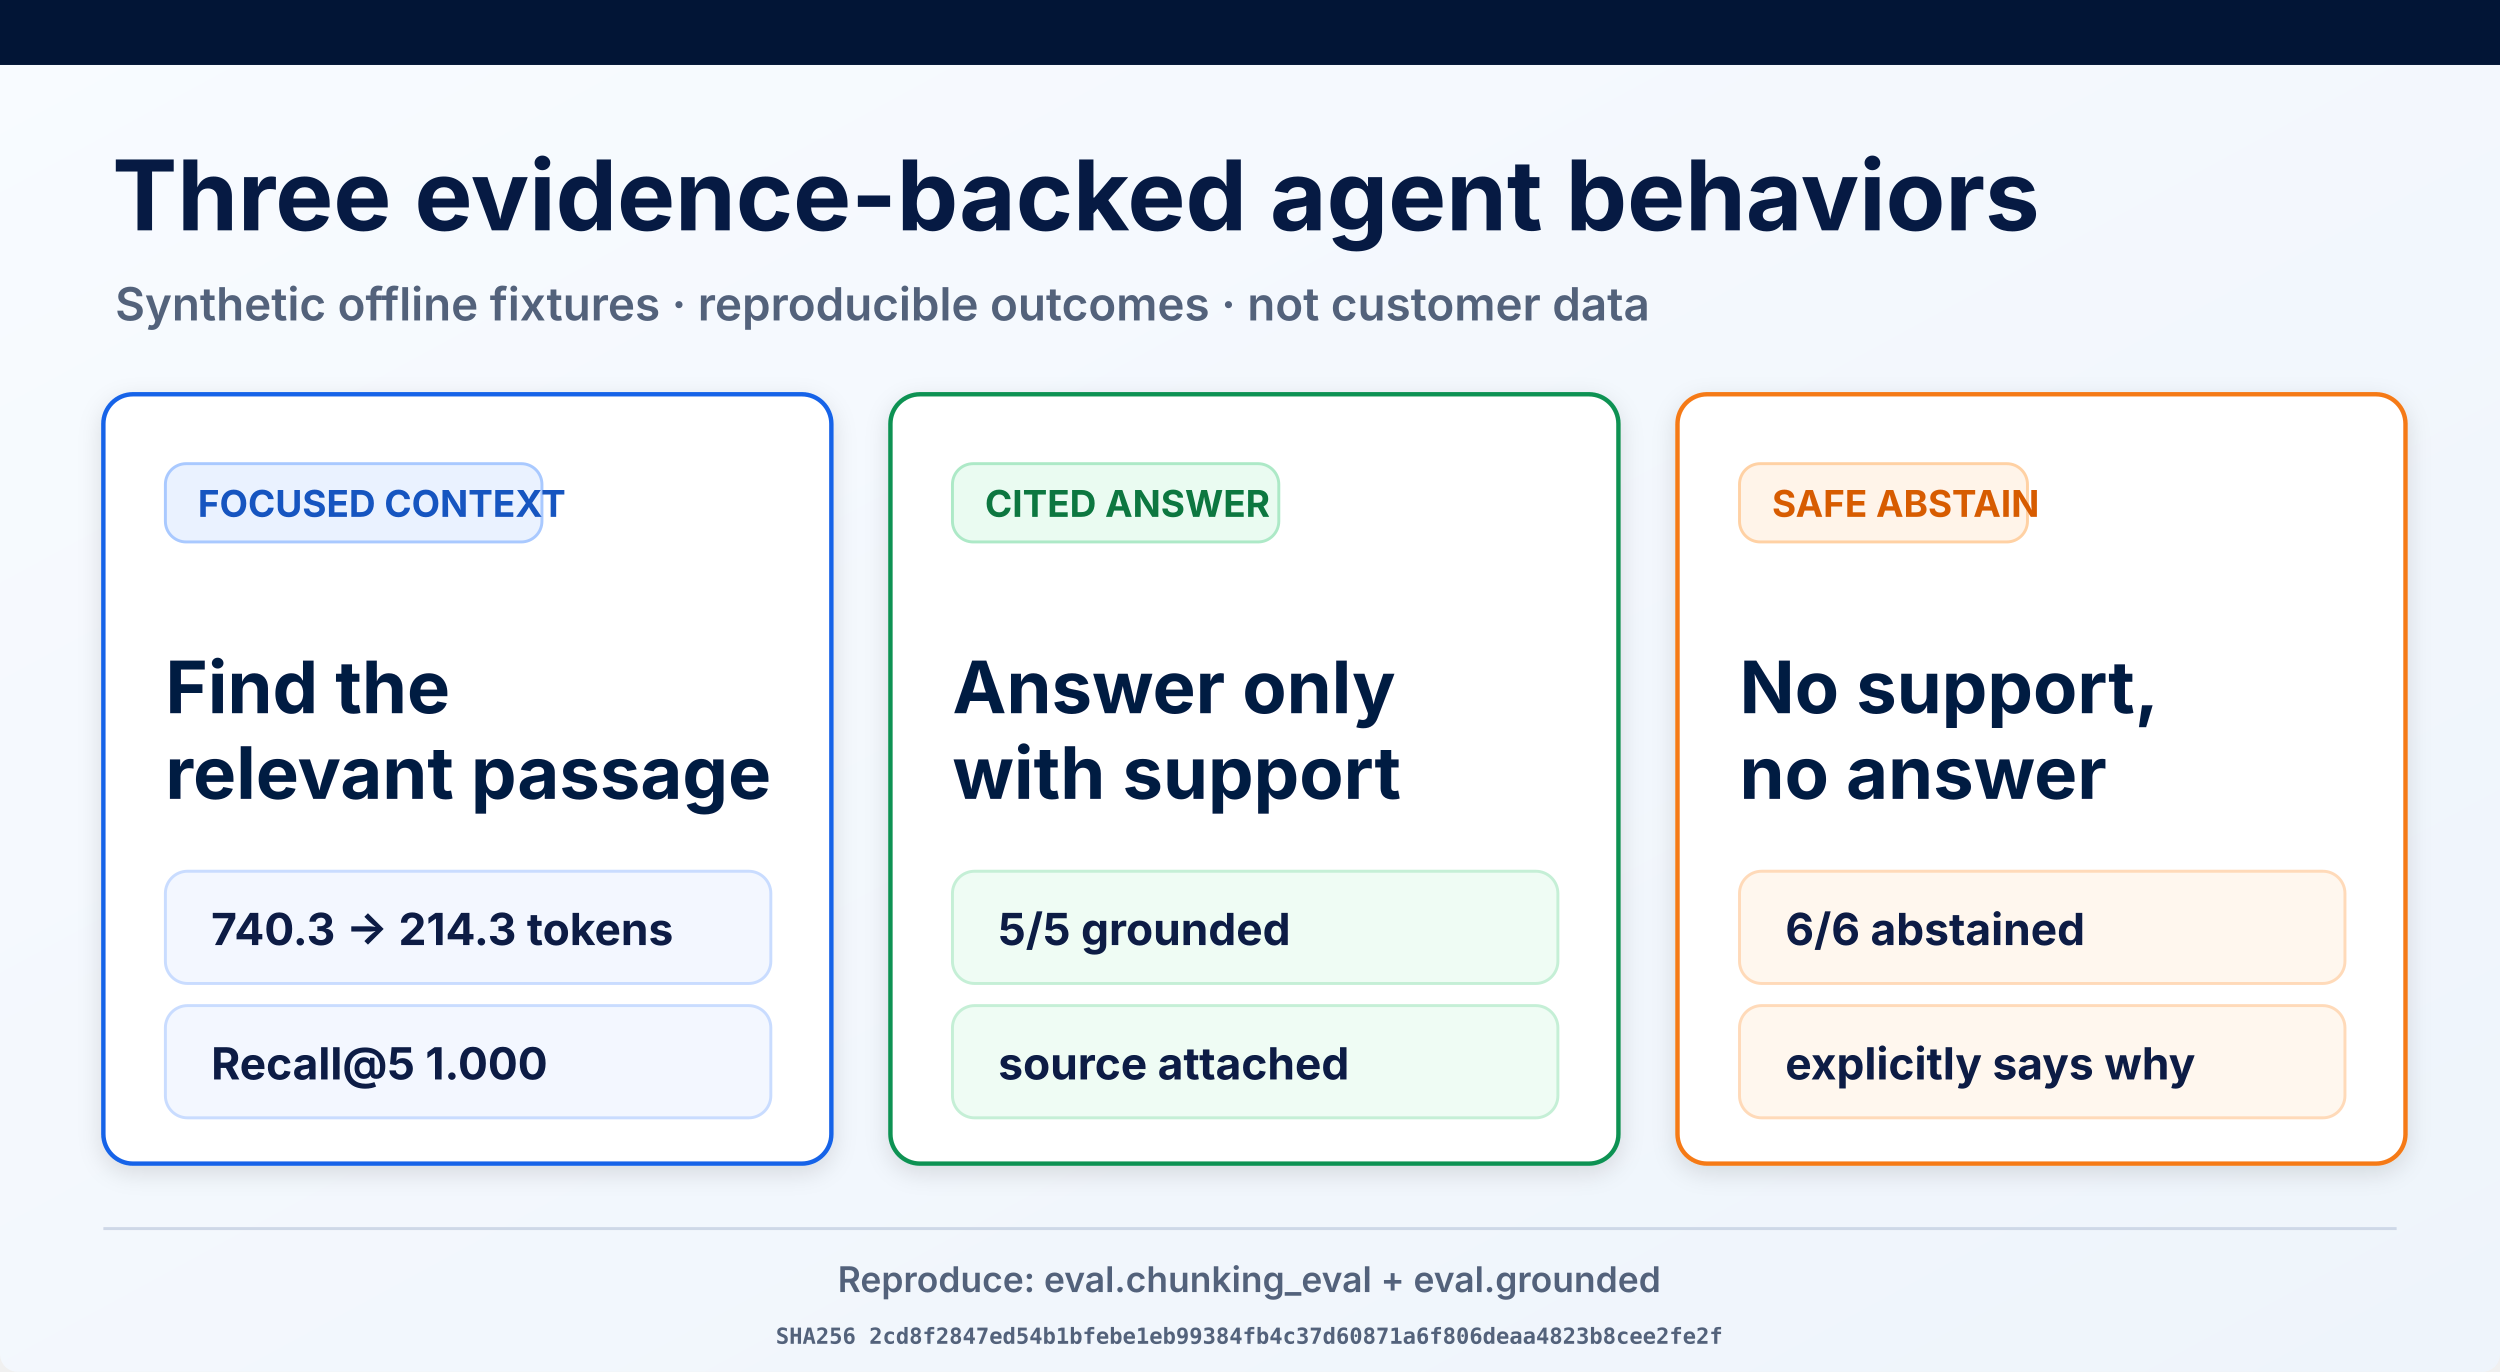
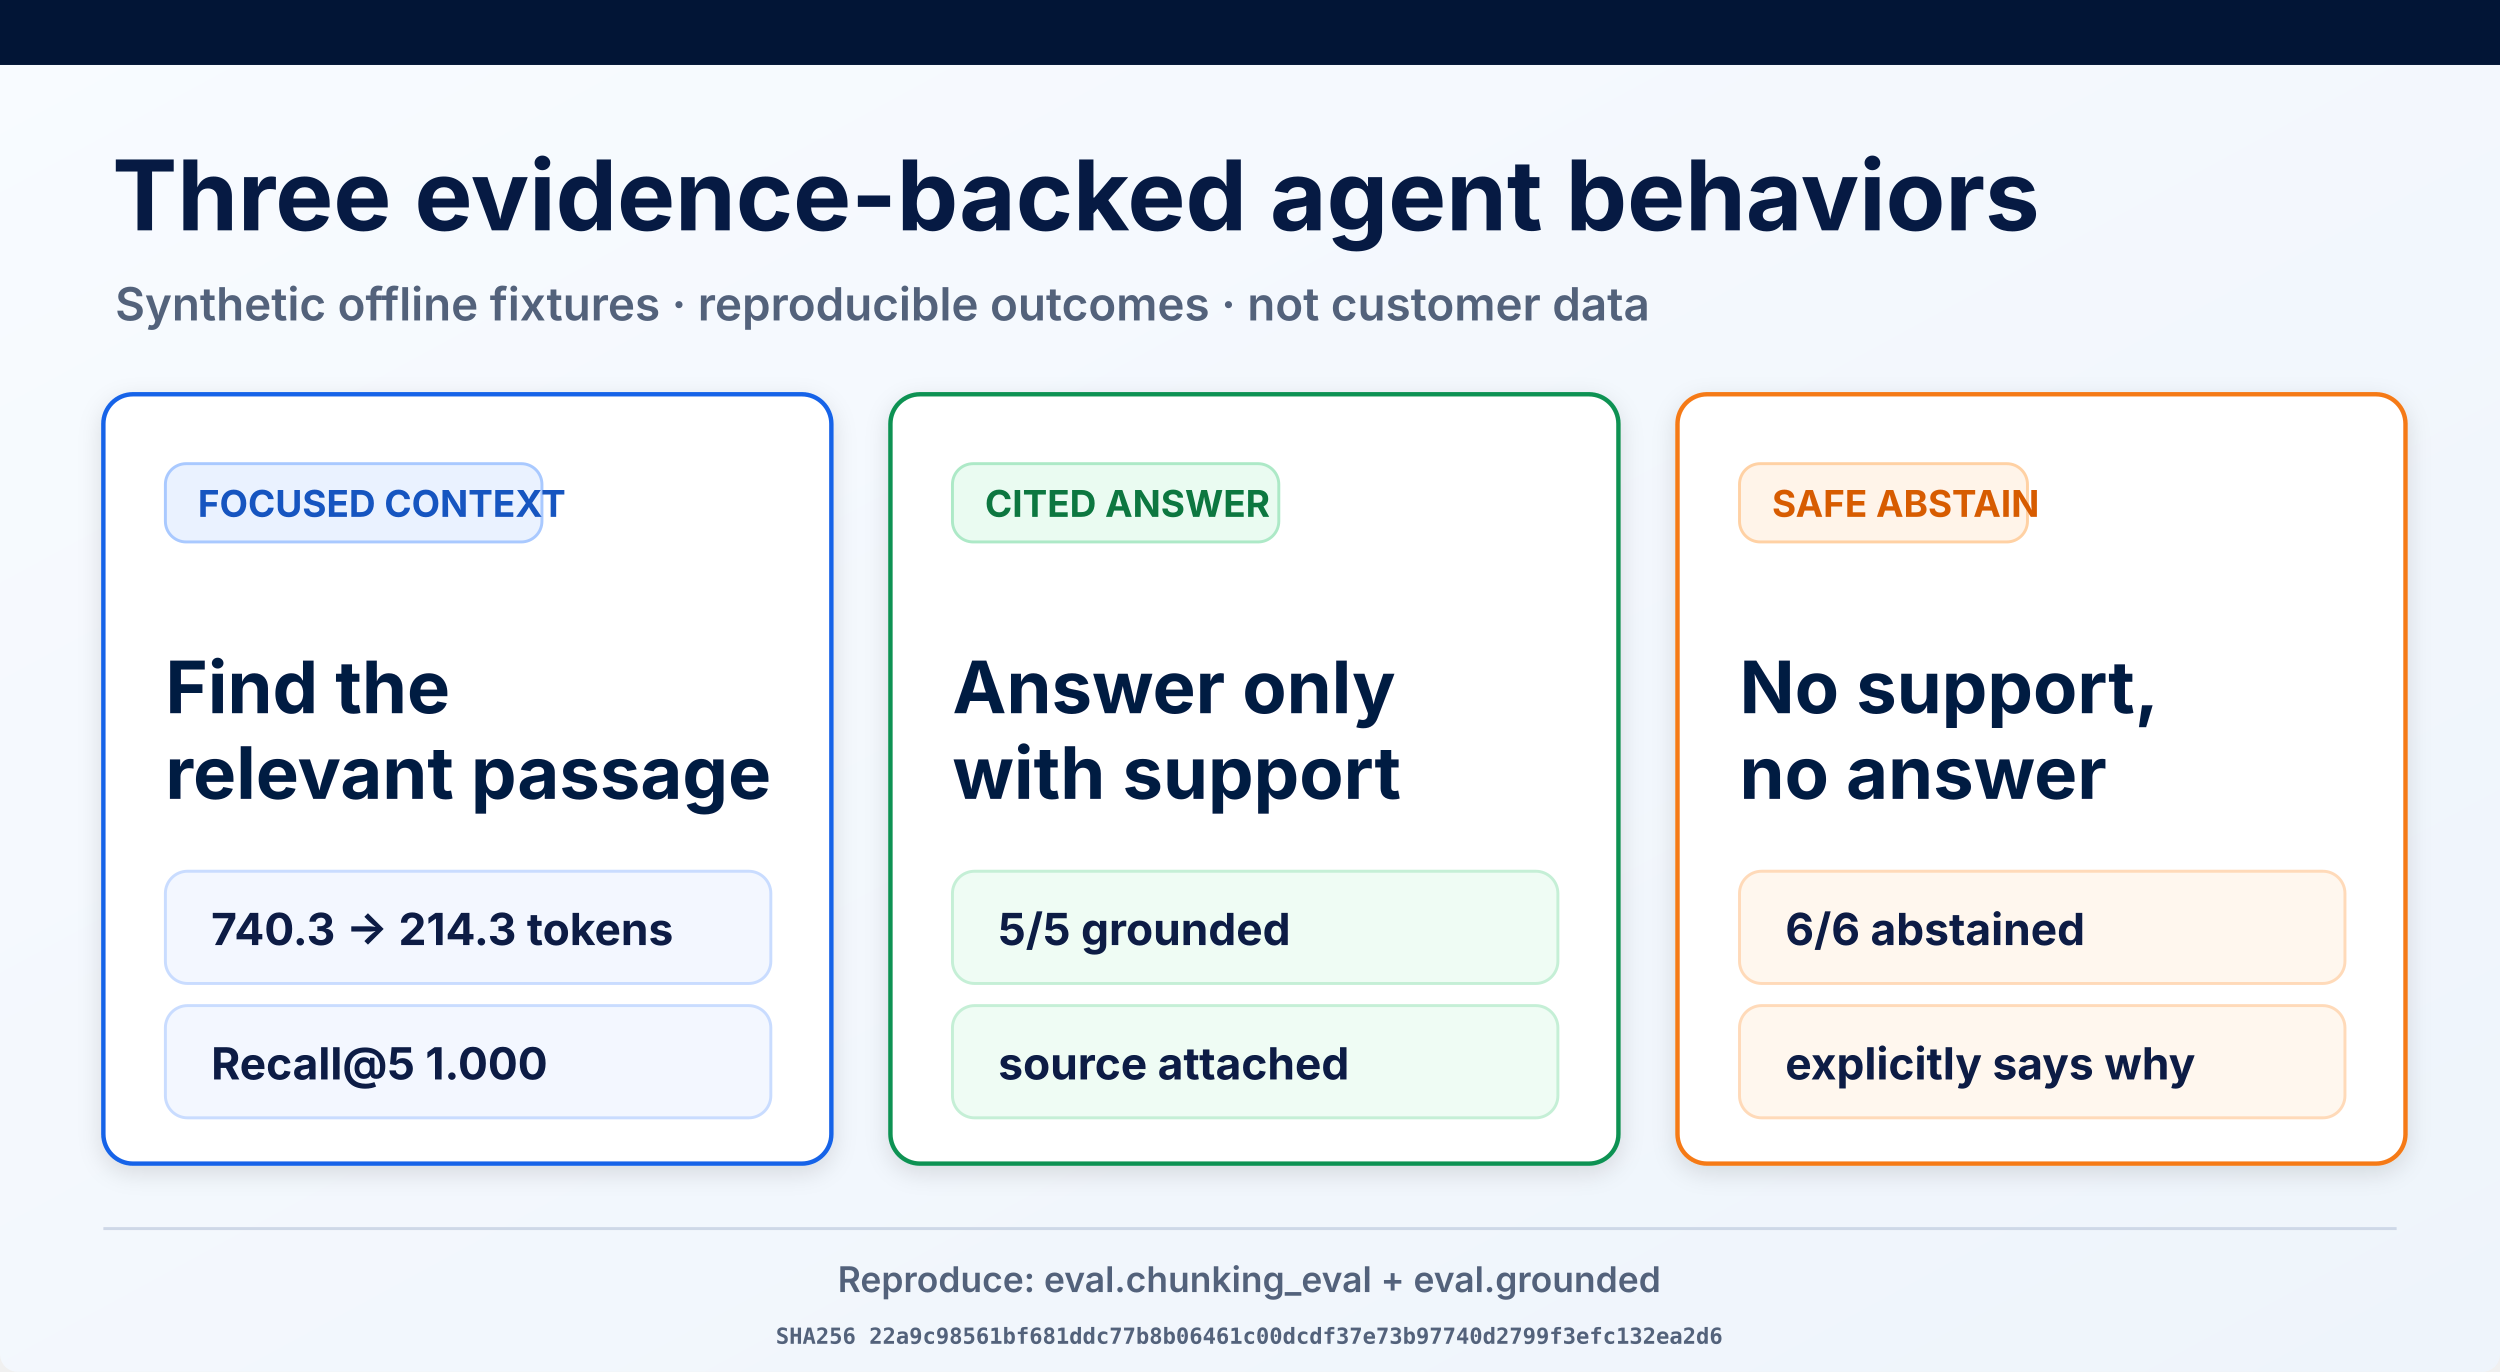
<svg xmlns="http://www.w3.org/2000/svg" width="1693" height="929" viewBox="0 0 1693 929" role="img" aria-labelledby="title desc">
  <defs>
    <linearGradient id="page" x1="0" y1="0" x2="1" y2="1">
      <stop offset="0" stop-color="#f8fbff" />
      <stop offset="1" stop-color="#eef4fb" />
    </linearGradient>
    <filter id="shadow" x="-10%" y="-10%" width="120%" height="130%">
      <feDropShadow dx="0" dy="5" stdDeviation="8" flood-opacity=".12" />
    </filter>
  </defs>
  <rect width="1693" height="929" rx="12" fill="url(#page)" />
  <rect width="1693" height="44" fill="#021536" />
  <text x="76" y="156" font-family="Inter, Arial, sans-serif" font-size="66" font-weight="700" fill="#061a43">Three evidence-backed agent behaviors</text>
  <text x="78" y="217" font-family="Inter, Arial, sans-serif" font-size="31" font-weight="600" fill="#53627b">Synthetic offline fixtures · reproducible outcomes · not customer data</text>
  <g filter="url(#shadow)">
    <rect x="70" y="267" width="493" height="521" rx="20" fill="#fff" stroke="#1763e8" stroke-width="3" />
    <rect x="112" y="314" width="255" height="53" rx="14" fill="#eaf2ff" stroke="#a9c9ff" stroke-width="2" />
    <text x="134" y="350" font-family="Inter, Arial, sans-serif" font-size="25" font-weight="700" fill="#1554c0">FOCUSED CONTEXT</text>
    <text x="112" y="483" font-family="Inter, Arial, sans-serif" font-size="49" font-weight="700" fill="#061a43">Find the</text>
    <text x="112" y="541" font-family="Inter, Arial, sans-serif" font-size="49" font-weight="700" fill="#061a43">relevant passage</text>
    <rect x="112" y="590" width="410" height="76" rx="15" fill="#f3f7ff" stroke="#c9dcff" stroke-width="2" />
    <text x="143" y="640" font-family="Inter, Arial, sans-serif" font-size="30" font-weight="700" fill="#0a1b44">740.3 → 214.3 tokens</text>
    <rect x="112" y="681" width="410" height="76" rx="15" fill="#f3f7ff" stroke="#c9dcff" stroke-width="2" />
    <text x="143" y="731" font-family="Inter, Arial, sans-serif" font-size="30" font-weight="700" fill="#0a1b44">Recall@5 1.000</text>
  </g>
  <g filter="url(#shadow)">
    <rect x="603" y="267" width="493" height="521" rx="20" fill="#fff" stroke="#109252" stroke-width="3" />
    <rect x="645" y="314" width="221" height="53" rx="14" fill="#eafbf1" stroke="#ade9c7" stroke-width="2" />
    <text x="667" y="350" font-family="Inter, Arial, sans-serif" font-size="25" font-weight="700" fill="#08773f">CITED ANSWER</text>
    <text x="645" y="483" font-family="Inter, Arial, sans-serif" font-size="49" font-weight="700" fill="#061a43">Answer only</text>
    <text x="645" y="541" font-family="Inter, Arial, sans-serif" font-size="49" font-weight="700" fill="#061a43">with support</text>
    <rect x="645" y="590" width="410" height="76" rx="15" fill="#effcf4" stroke="#c5efd6" stroke-width="2" />
    <text x="676" y="640" font-family="Inter, Arial, sans-serif" font-size="30" font-weight="700" fill="#0a1b44">5/5 grounded</text>
    <rect x="645" y="681" width="410" height="76" rx="15" fill="#effcf4" stroke="#c5efd6" stroke-width="2" />
    <text x="676" y="731" font-family="Inter, Arial, sans-serif" font-size="30" font-weight="700" fill="#0a1b44">source attached</text>
  </g>
  <g filter="url(#shadow)">
    <rect x="1136" y="267" width="493" height="521" rx="20" fill="#fff" stroke="#f57a19" stroke-width="3" />
    <rect x="1178" y="314" width="195" height="53" rx="14" fill="#fff4e9" stroke="#ffd1a4" stroke-width="2" />
    <text x="1200" y="350" font-family="Inter, Arial, sans-serif" font-size="25" font-weight="700" fill="#d75c06">SAFE ABSTAIN</text>
    <text x="1178" y="483" font-family="Inter, Arial, sans-serif" font-size="49" font-weight="700" fill="#061a43">No support,</text>
    <text x="1178" y="541" font-family="Inter, Arial, sans-serif" font-size="49" font-weight="700" fill="#061a43">no answer</text>
    <rect x="1178" y="590" width="410" height="76" rx="15" fill="#fff7ee" stroke="#ffdab9" stroke-width="2" />
    <text x="1209" y="640" font-family="Inter, Arial, sans-serif" font-size="30" font-weight="700" fill="#0a1b44">6/6 abstained</text>
    <rect x="1178" y="681" width="410" height="76" rx="15" fill="#fff7ee" stroke="#ffdab9" stroke-width="2" />
    <text x="1209" y="731" font-family="Inter, Arial, sans-serif" font-size="30" font-weight="700" fill="#0a1b44">explicitly says why</text>
  </g>
  <line x1="70" y1="832" x2="1623" y2="832" stroke="#ced8e7" stroke-width="2" />
  <text x="846" y="875" text-anchor="middle" font-family="Inter, Arial, sans-serif" font-size="24" font-weight="600" fill="#53627b">Reproduce: eval.chunking_eval + eval.grounded</text>
-   <text x="846" y="910" text-anchor="middle" font-family="ui-monospace, monospace" font-size="15" font-weight="600" fill="#53627b">SHA256 2cd8f2847ed54b1bfebe1eb99384fb4c37d60871a6f806deaa4823b8cee2fe2f</text>
+   <text x="846" y="910" text-anchor="middle" font-family="ui-monospace, monospace" font-size="15" font-weight="600" fill="#53627b">SHA256 22a9c98561bf681ddc77b8b06461c00dcdf37e73b97740d2799f3efc132ea2d6</text>
</svg>
